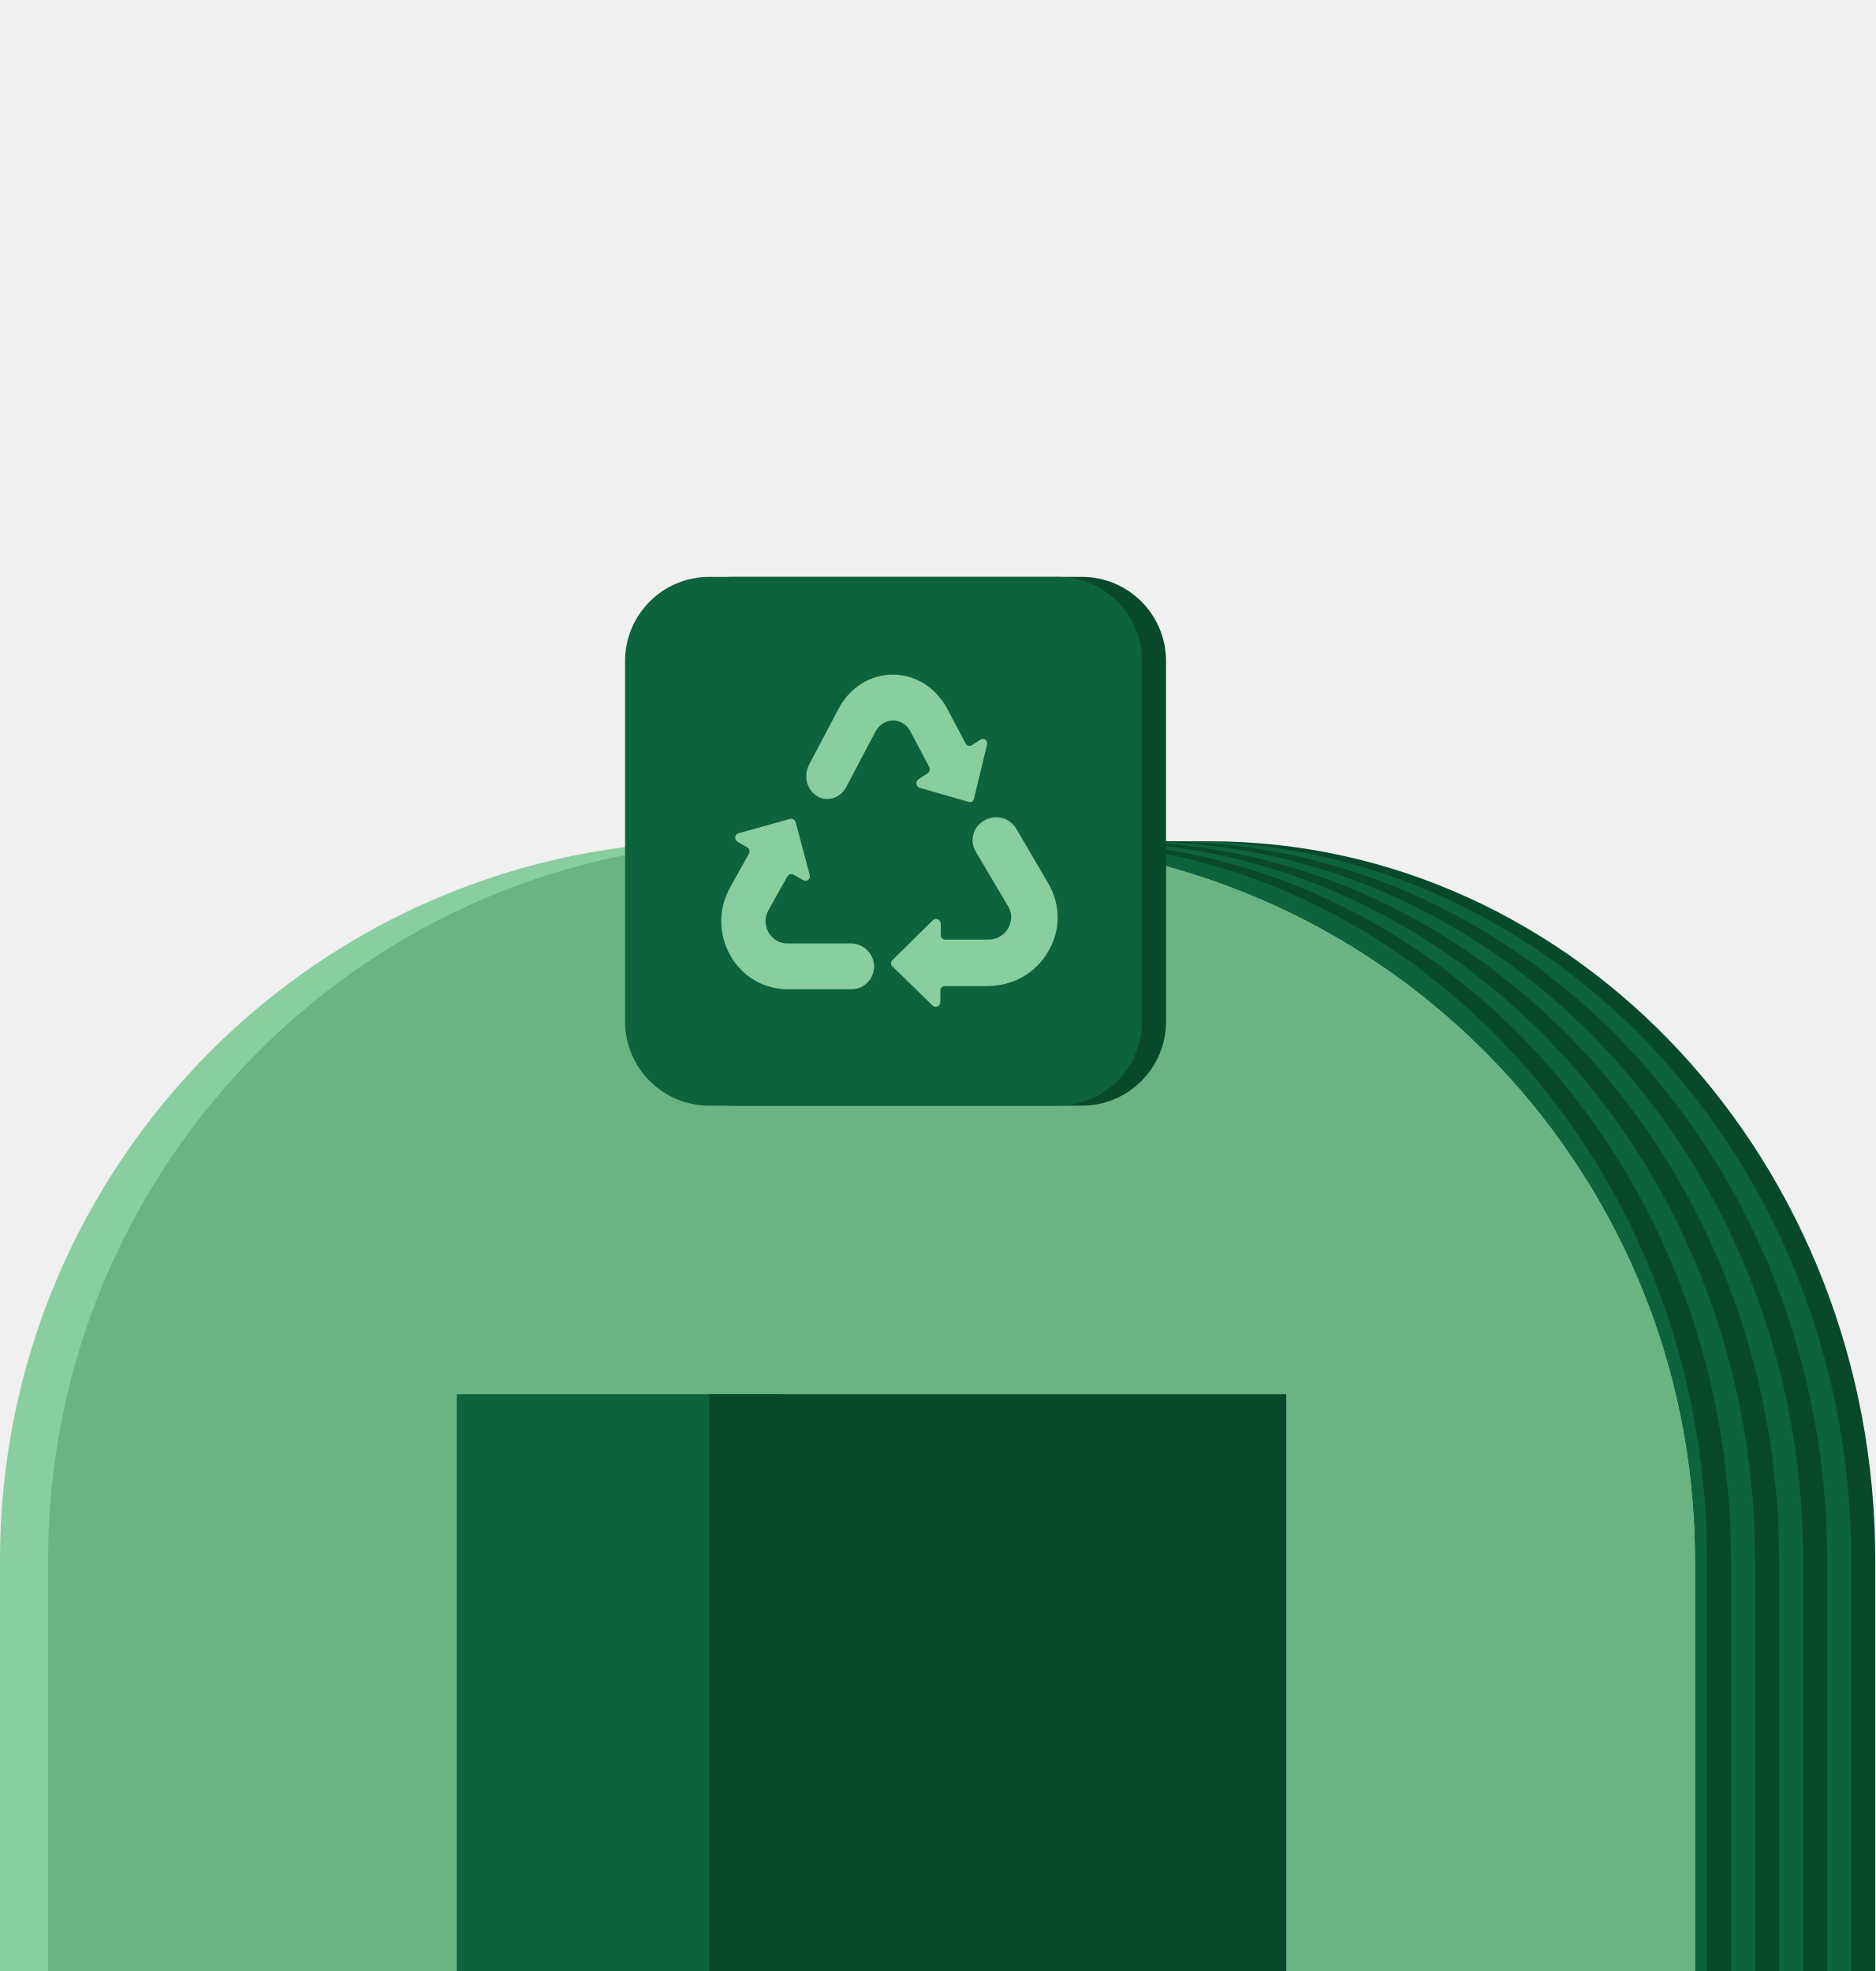
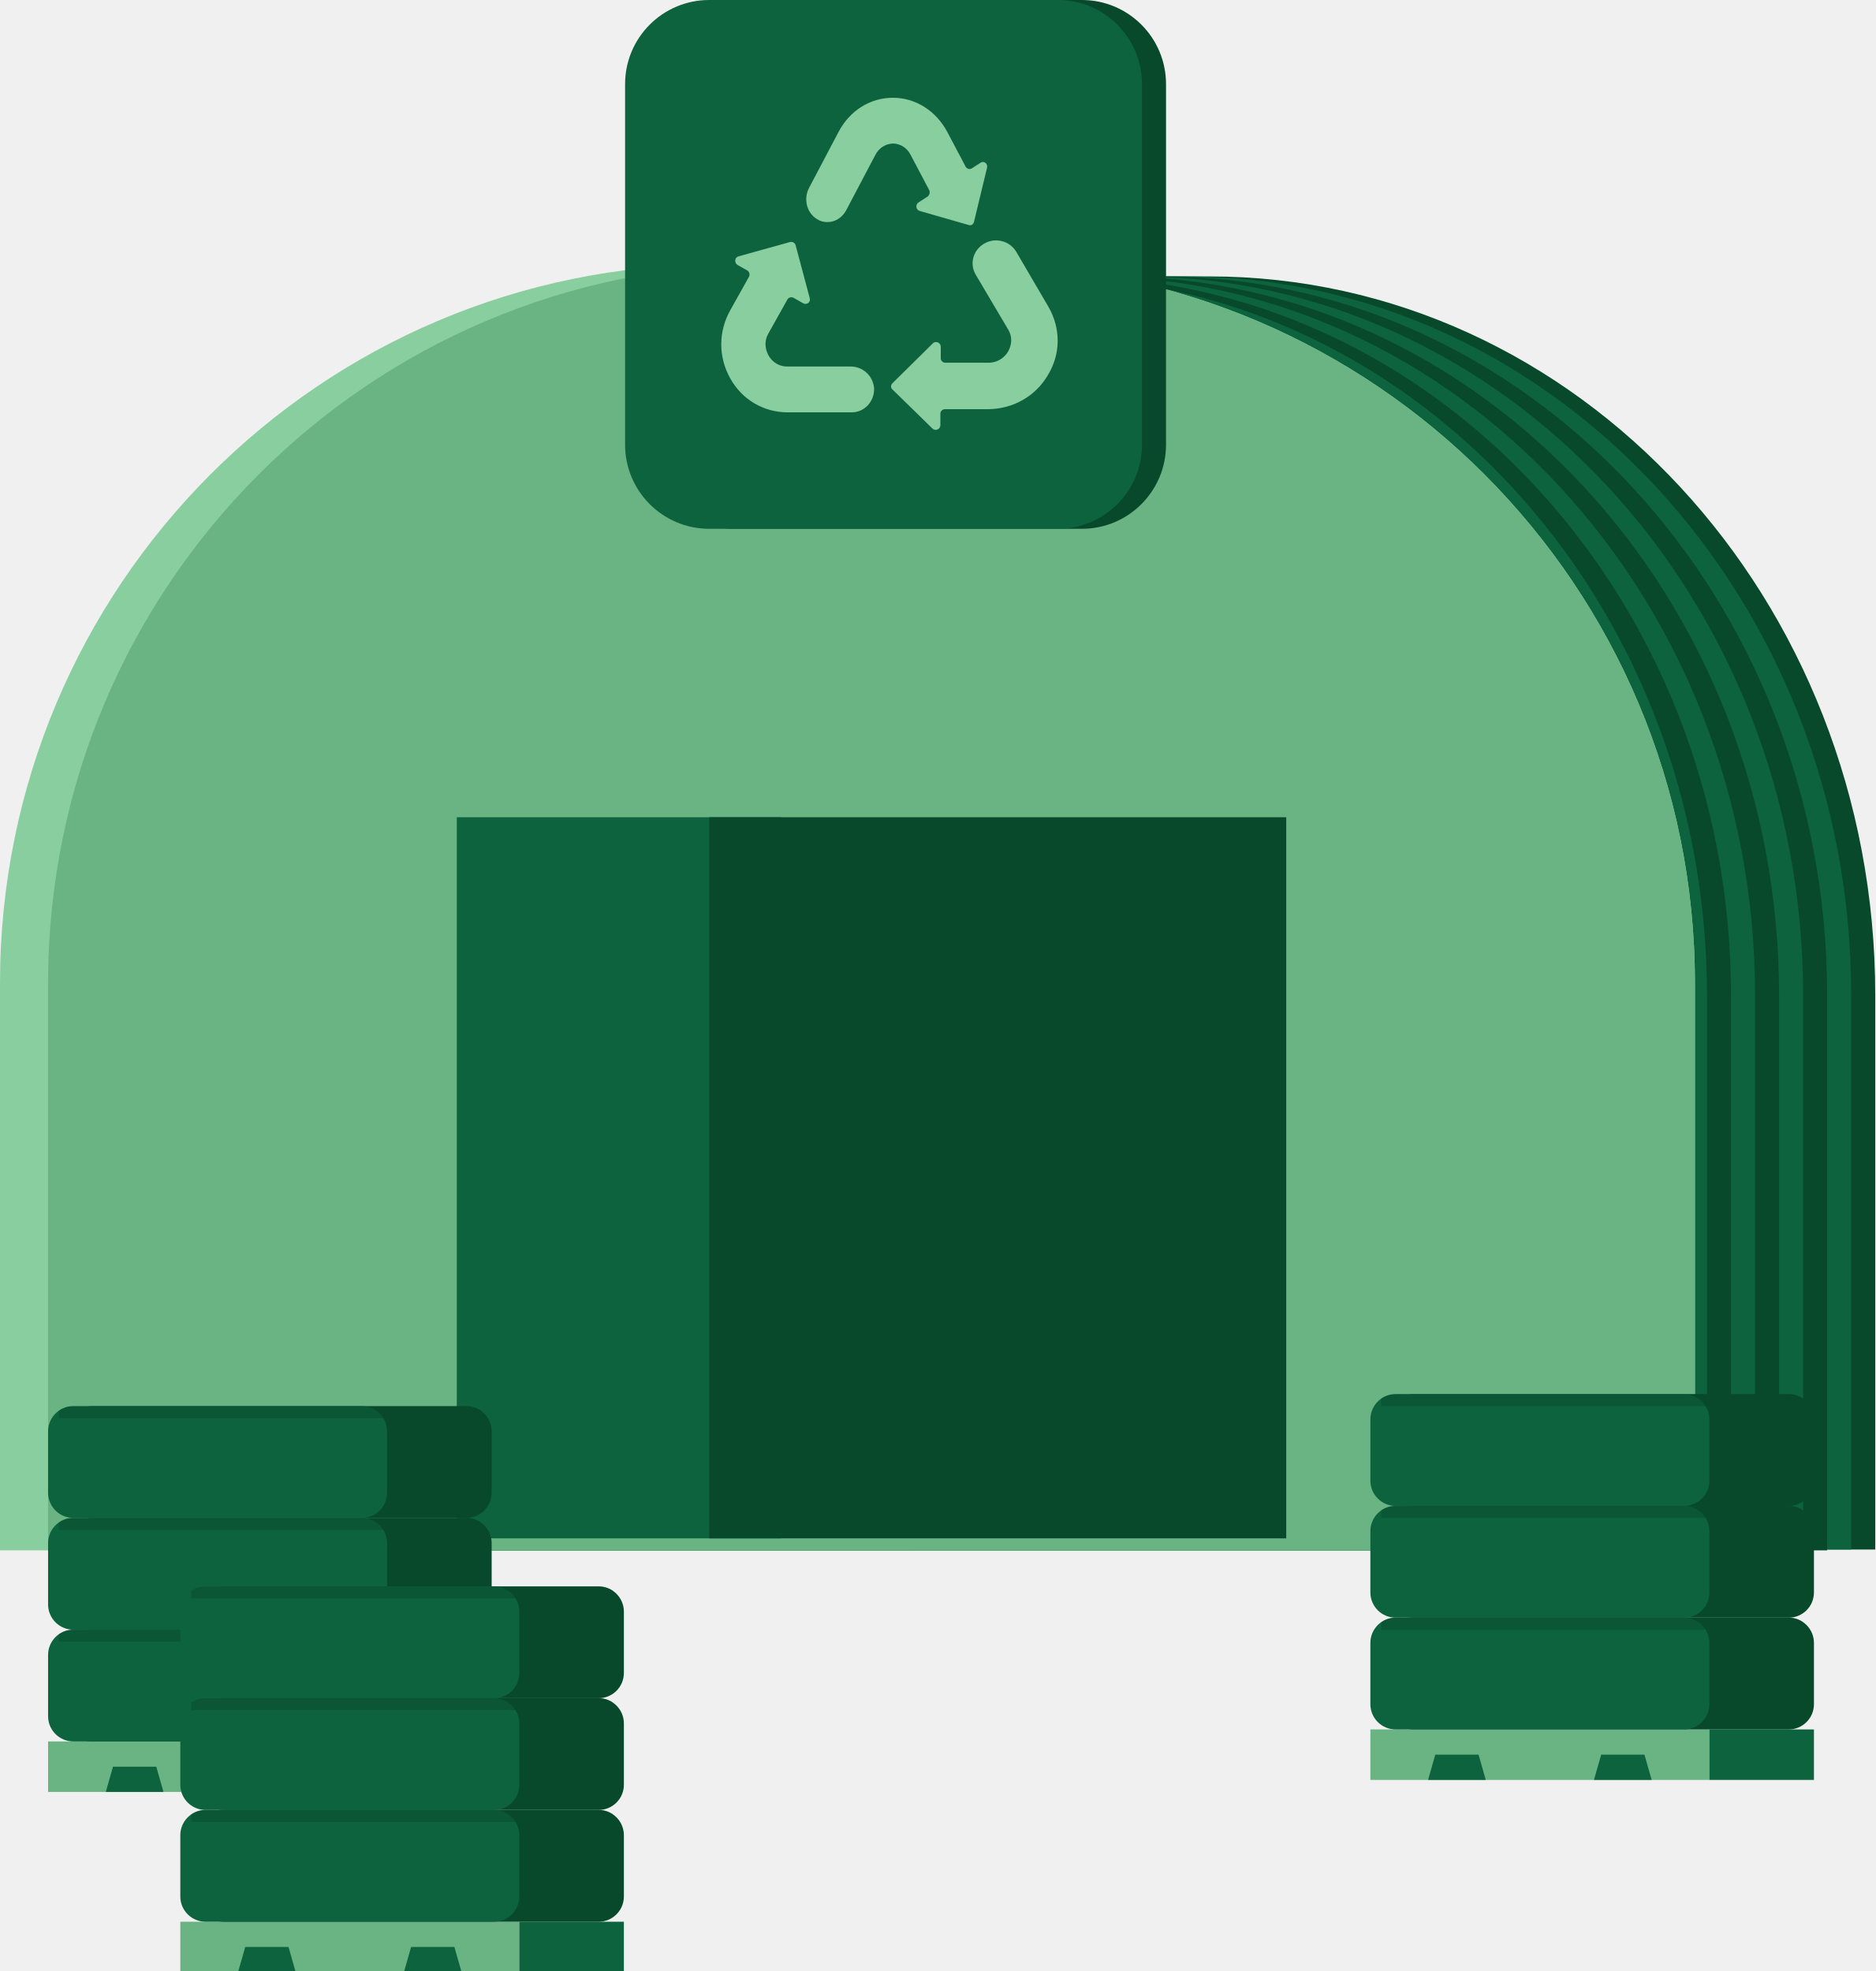
- <svg xmlns="http://www.w3.org/2000/svg" width="156" height="164" viewBox="0 0 156 164">
+ <svg xmlns="http://www.w3.org/2000/svg" xmlns:xlink="http://www.w3.org/1999/xlink" width="156" height="164" viewBox="0 0 156 164">
+   <defs>
+     <path id="deposito-a" d="M2.1,0 L34.8,0 C35.96,-2.13051432e-16 36.9,0.94 36.9,2.1 L36.9,7.2 C36.9,8.36 35.96,9.3 34.8,9.3 L2.1,9.3 C0.94,9.3 -1.563358e-15,8.36 0,7.2 L0,2.1 C-1.42034288e-16,0.94 0.94,2.13051432e-16 2.1,0 Z" />
+     <path id="deposito-c" d="M2.1,0 L34.8,0 C35.96,-2.13051432e-16 36.9,0.94 36.9,2.1 L36.9,7.2 C36.9,8.36 35.96,9.3 34.8,9.3 L2.1,9.3 C0.94,9.3 -1.563358e-15,8.36 0,7.2 L0,2.1 C-1.42034288e-16,0.94 0.94,2.13051432e-16 2.1,0 Z" />
+     <path id="deposito-e" d="M2.1,0 L34.8,0 C35.96,-2.13051432e-16 36.9,0.94 36.9,2.1 L36.9,7.2 C36.9,8.36 35.96,9.3 34.8,9.3 L2.1,9.3 C0.94,9.3 -1.563358e-15,8.36 0,7.2 L0,2.1 C-1.42034288e-16,0.94 0.94,2.13051432e-16 2.1,0 Z" />
+     <path id="deposito-g" d="M2.1,0 L34.8,0 C35.96,-2.13051432e-16 36.9,0.94 36.9,2.1 L36.9,7.2 C36.9,8.36 35.96,9.3 34.8,9.3 L2.1,9.3 C0.94,9.3 -1.563358e-15,8.36 0,7.2 L0,2.1 C-1.42034288e-16,0.94 0.94,2.13051432e-16 2.1,0 Z" />
+     <path id="deposito-i" d="M2.1,0 L34.8,0 C35.96,-2.13051432e-16 36.9,0.94 36.9,2.1 L36.9,7.2 C36.9,8.36 35.96,9.3 34.8,9.3 L2.1,9.3 C0.94,9.3 -1.563358e-15,8.36 0,7.2 L0,2.1 C-1.42034288e-16,0.94 0.94,2.13051432e-16 2.1,0 Z" />
+     <path id="deposito-k" d="M2.1,0 L34.8,0 C35.96,-2.13051432e-16 36.9,0.94 36.9,2.1 L36.9,7.2 C36.9,8.36 35.96,9.3 34.8,9.3 L2.1,9.3 C0.94,9.3 -1.563358e-15,8.36 0,7.2 L0,2.1 C-1.42034288e-16,0.94 0.94,2.13051432e-16 2.1,0 Z" />
+     <path id="deposito-m" d="M2.1,0 L34.8,0 C35.96,-2.13051432e-16 36.9,0.94 36.9,2.1 L36.9,7.2 C36.9,8.36 35.96,9.3 34.8,9.3 L2.1,9.3 C0.94,9.3 -1.563358e-15,8.36 0,7.2 L0,2.1 C-1.42034288e-16,0.94 0.94,2.13051432e-16 2.1,0 Z" />
+     <path id="deposito-o" d="M2.1,0 L34.8,0 C35.96,-2.13051432e-16 36.9,0.94 36.9,2.1 L36.9,7.2 C36.9,8.36 35.96,9.3 34.8,9.3 L2.1,9.3 C0.94,9.3 -1.563358e-15,8.36 0,7.2 L0,2.1 C-1.42034288e-16,0.94 0.94,2.13051432e-16 2.1,0 Z" />
+     <path id="deposito-q" d="M2.1,0 L34.8,0 C35.96,-2.13051432e-16 36.9,0.94 36.9,2.1 L36.9,7.2 C36.9,8.36 35.96,9.3 34.8,9.3 L2.1,9.3 C0.94,9.3 -1.563358e-15,8.36 0,7.2 L0,2.1 C-1.42034288e-16,0.94 0.94,2.13051432e-16 2.1,0 Z" />
+   </defs>
  <g fill="none" fill-rule="evenodd">
-     <path fill="#08492C" d="M100.609,70 C131.2,70 156,96.782 156,129.818 L156,164 C145.964,164 37.463,164 25,164 L25,129.818 C25,96.782 49.8,70 80.393,70 L100.609,70 Z" />
-     <path fill="#0D633E" d="M98.609,70 C129.2,70 154,96.782 154,129.818 L154,164 C143.964,164 35.463,164 23,164 L23,129.818 C23,96.782 47.8,70 78.393,70 L98.609,70 Z" />
-     <path fill="#08492C" d="M96.609,70 C127.2,70 152,96.782 152,129.818 L152,164 C141.964,164 33.463,164 21,164 L21,129.818 C21,96.782 45.8,70 76.393,70 L96.609,70 Z" />
-     <path fill="#0D633E" d="M94.609,70 C125.2,70 150,96.782 150,129.818 L150,164 C139.964,164 31.463,164 19,164 L19,129.818 C19,96.782 43.8,70 74.393,70 L94.609,70 Z" />
-     <path fill="#08492C" d="M92.609,70 C123.2,70 148,96.782 148,129.818 L148,164 C137.964,164 29.463,164 17,164 L17,129.818 C17,96.782 41.8,70 72.393,70 L92.609,70 Z" />
-     <path fill="#0D633E" d="M90.609,70 C121.2,70 146,96.782 146,129.818 L146,164 C135.964,164 27.463,164 15,164 L15,129.818 C15,96.782 39.8,70 70.393,70 L90.609,70 Z" />
-     <path fill="#08492C" d="M88.609,70 C119.2,70 144,96.782 144,129.818 L144,164 C133.964,164 25.463,164 13,164 L13,129.818 C13,96.782 37.8,70 68.393,70 L88.609,70 Z" />
-     <path fill="#0D633E" d="M86.609,70 C117.2,70 142,96.782 142,129.818 L142,164 C131.964,164 23.463,164 11,164 L11,129.818 C11,96.782 35.8,70 66.393,70 L86.609,70 Z" />
-     <path fill="#89CE9E" d="M59.621,70 L81.38,70 C114.307,70 141,96.781 141,129.818 L141,164 C131.482,164 11.757,164 -2.84217094e-14,164 L-2.84217094e-14,129.818 C-2.84217094e-14,96.781 26.693,70 59.621,70" />
-     <path fill="#69B482" d="M81.329,70 C114.284,70 141,96.781 141,129.818 L141,164 C141,164 4,164 4,164 L4,129.818 C4,96.781 30.716,70 63.671,70 L81.329,70 Z" />
-     <path fill="#69B482" d="M104.043,128.215 C99.277,128.215 95.417,122.615 95.417,117.808 L95.417,109.648 C95.417,104.843 91.146,100 86.381,100 L83,100 C87.766,100 91.129,104.843 91.129,109.648 L91.129,117.808 C91.129,122.615 95.703,128.215 100.469,128.215 C105.948,128.215 111.141,132.735 111.141,138.26 L111.141,139.6 C111.141,144.606 106.198,149 101.235,149 L103.415,149 L104.616,149 C109.579,149 114,144.606 114,139.6 L114,138.26 C114,132.735 109.522,128.215 104.043,128.215" />
-     <rect width="27" height="48" x="38" y="116" fill="#0D633E" />
-     <rect width="48" height="48" x="59" y="116" fill="#08492C" />
-     <rect width="43" height="44" x="54" y="48" fill="#08492C" rx="7" />
-     <rect width="43" height="44" x="52" y="48" fill="#0D633E" rx="7" />
-     <path fill="#89CE9E" d="M10.761 22.497L5.497 22.497C4.565 22.497 4.083 21.851 3.933 21.574 3.783 21.298 3.452 20.559 3.933 19.729L5.497 16.931C5.588 16.746 5.828 16.685 6.009 16.777L6.821 17.238C7.122 17.392 7.453 17.146 7.362 16.808L6.189 12.41C6.129 12.195 5.918 12.102 5.738 12.133L1.436 13.332C1.105 13.425 1.075 13.855 1.346 14.04L2.158 14.501C2.339 14.593 2.399 14.839 2.309 15.024L.745 17.822C-.248 19.606-.248 21.697.745 23.481 1.737 25.265 3.542 26.31 5.527 26.31L10.852 26.31C11.905 26.31 12.747 25.419 12.717 24.311 12.626 23.266 11.784 22.497 10.761 22.497M27.209 17.513L24.553 12.969C24.015 12.041 22.814 11.732 21.897 12.257 20.948 12.783 20.632 13.958 21.169 14.855L23.857 19.399C24.363 20.234 24.015 20.976 23.857 21.255 23.699 21.533 23.193 22.182 22.213 22.182L18.64 22.182C18.419 22.182 18.261 21.997 18.261 21.811L18.261 20.853C18.261 20.512 17.85 20.327 17.597 20.574L14.245 23.883C14.087 24.037 14.087 24.284 14.245 24.408L17.565 27.655C17.818 27.902 18.229 27.716 18.229 27.376L18.229 26.418C18.229 26.201 18.419 26.047 18.608 26.047L22.15 26.047C24.236 26.047 26.134 24.996 27.177 23.202 28.252 21.44 28.252 19.307 27.209 17.513M15.762 4.904L17.299 7.815C17.385 8.001 17.328 8.218 17.185 8.342L16.417 8.837C16.132 9.023 16.189 9.457 16.502 9.55L20.602 10.727C20.801 10.789 20.972 10.665 21.029 10.448L22.111 5.957C22.196 5.616 21.854 5.368 21.598 5.523L20.829 6.019C20.659 6.112 20.459 6.05 20.345 5.895L18.808 2.984C17.869 1.218 16.16.134 14.281.134 12.402.134 10.694 1.187 9.754 2.984L7.306 7.629C6.822 8.559 7.107 9.705 7.961 10.231 8.246 10.417 8.53 10.479 8.843 10.479 9.441 10.479 10.039 10.138 10.381 9.519L12.829 4.873C13.285 4.037 14.025 3.944 14.31 3.944 14.594 3.944 15.335 4.068 15.762 4.904" transform="translate(60 56)" />
+     <g transform="translate(11 23)">
+       <path fill="#08492C" d="M89.609,0 C120.2,0 145,26.782 145,59.818 L145,105.929 C134.964,105.929 26.463,105.929 14,105.929 L14,59.818 C14,26.782 38.8,0 69.393,0 L89.609,0 Z" />
+       <path fill="#0D633E" d="M87.609,0 C118.2,0 143,26.782 143,59.818 L143,105.929 C132.964,105.929 24.463,106 12,106 L12,59.818 C12,26.782 36.8,0 67.393,0 L87.609,0 Z" />
+       <path fill="#08492C" d="M85.609,0 C116.2,0 141,26.782 141,59.818 L141,106 C130.964,106 22.463,106 10,106 L10,59.818 C10,26.782 34.8,0 65.393,0 L85.609,0 Z" />
+       <path fill="#0D633E" d="M83.609,0 C114.2,0 139,26.782 139,59.818 L139,105.929 C128.964,105.929 20.463,105.929 8,105.929 L8,59.818 C8,26.782 32.8,0 63.393,0 L83.609,0 Z" />
+       <path fill="#08492C" d="M81.609,0 C112.2,0 137,26.782 137,59.818 L137,105.929 C126.964,105.929 18.463,105.929 6,105.929 L6,59.818 C6,26.782 30.8,0 61.393,0 L81.609,0 Z" />
+       <path fill="#0D633E" d="M79.609,0 C110.2,0 135,26.782 135,59.818 L135,106 C124.964,106 16.463,106 4,106 L4,59.818 C4,26.782 28.8,0 59.393,0 L79.609,0 Z" />
+       <path fill="#08492C" d="M77.609,0 C108.2,0 133,26.782 133,59.818 L133,106 C122.964,106 14.463,106 2,106 L2,59.818 C2,26.782 26.8,0 57.393,0 L77.609,0 Z" />
+       <path fill="#0D633E" d="M75.609,0 C106.2,0 131,26.782 131,59.818 L131,106 C120.964,106 12.463,106 0,106 L0,59.818 C0,26.782 24.8,0 55.393,0 L75.609,0 Z" />
+     </g>
+     <path fill="#89CE9E" d="M81.38,22 C114.307,22 141,48.781 141,81.818 L141,129 C131.482,129 11.757,129 2.84217094e-14,129 L2.84217094e-14,81.818 C2.84217094e-14,48.781 26.693,22 59.621,22 L81.38,22 Z" />
+     <path fill="#69B482" d="M81.329,22 C114.284,22 141,48.781 141,81.818 L141,129 C141,129 4,129 4,129 L4,81.818 C4,48.781 30.716,22 63.671,22 L81.329,22 Z" />
+     <g transform="translate(38 68)">
+       <rect width="27" height="60" fill="#0D633E" />
+       <rect width="48" height="60" x="21" fill="#08492C" />
+     </g>
+     <g transform="translate(52)">
+       <rect width="43" height="44" x="2" fill="#08492C" rx="7" />
+       <rect width="43" height="44" fill="#0D633E" rx="7" />
+       <path fill="#89CE9E" d="M18.761 30.497L13.497 30.497C12.565 30.497 12.083 29.851 11.933 29.574 11.783 29.298 11.452 28.559 11.933 27.729L13.497 24.931C13.588 24.746 13.828 24.685 14.009 24.777L14.821 25.238C15.122 25.392 15.453 25.146 15.362 24.808L14.189 20.41C14.129 20.195 13.918 20.102 13.738 20.133L9.436 21.332C9.105 21.425 9.075 21.855 9.346 22.04L10.158 22.501C10.339 22.593 10.399 22.839 10.309 23.024L8.745 25.822C7.752 27.606 7.752 29.697 8.745 31.481 9.737 33.265 11.542 34.31 13.527 34.31L18.852 34.31C19.905 34.31 20.747 33.419 20.717 32.311 20.626 31.266 19.784 30.497 18.761 30.497M35.209 25.513L32.553 20.969C32.015 20.041 30.814 19.732 29.897 20.257 28.948 20.783 28.632 21.958 29.169 22.855L31.857 27.399C32.363 28.234 32.015 28.976 31.857 29.255 31.699 29.533 31.193 30.182 30.213 30.182L26.64 30.182C26.419 30.182 26.261 29.997 26.261 29.811L26.261 28.853C26.261 28.512 25.85 28.327 25.597 28.574L22.245 31.883C22.087 32.037 22.087 32.284 22.245 32.408L25.565 35.655C25.818 35.902 26.229 35.716 26.229 35.376L26.229 34.418C26.229 34.201 26.419 34.047 26.608 34.047L30.15 34.047C32.236 34.047 34.134 32.996 35.177 31.202 36.252 29.44 36.252 27.307 35.209 25.513M23.762 12.904L25.299 15.815C25.385 16.001 25.328 16.218 25.185 16.342L24.417 16.837C24.132 17.023 24.189 17.457 24.502 17.55L28.602 18.727C28.801 18.789 28.972 18.665 29.029 18.448L30.111 13.957C30.196 13.616 29.854 13.368 29.598 13.523L28.829 14.019C28.659 14.112 28.459 14.05 28.345 13.895L26.808 10.984C25.869 9.218 24.16 8.134 22.281 8.134 20.402 8.134 18.694 9.187 17.754 10.984L15.306 15.629C14.822 16.559 15.107 17.705 15.961 18.231 16.246 18.417 16.53 18.479 16.843 18.479 17.441 18.479 18.039 18.138 18.381 17.519L20.829 12.873C21.285 12.037 22.025 11.944 22.31 11.944 22.594 11.944 23.335 12.068 23.762 12.904" />
+     </g>
+     <g transform="translate(114 116)">
+       <rect width="28.2" height="4.2" y="27.9" fill="#69B482" />
+       <rect width="8.7" height="4.2" x="28.2" y="27.9" fill="#0D633E" />
+       <polygon fill="#0D633E" points="19.2 30 22.8 30 23.4 32.1 18.6 32.1" />
+       <g transform="translate(0 9.3)">
+         <rect width="35.4" height="9.3" x="1.5" fill="#08492C" rx="2.1" />
+         <path fill="#0D633E" d="M2.1,0 L26.1,0 C27.26,1.40307442e-15 28.2,0.94 28.2,2.1 L28.2,7.2 C28.2,8.36 27.26,9.3 26.1,9.3 L2.1,9.3 C0.94,9.3 2.12998844e-16,8.36 0,7.2 L0,2.1 C-1.42034288e-16,0.94 0.94,-2.31037778e-16 2.1,0 Z" />
+         <mask id="deposito-b" fill="#fff">
+           <use xlink:href="#deposito-a" />
+         </mask>
+         <rect width="35.1" height="1" x=".9" fill="#08492C" mask="url(#deposito-b)" opacity=".504" />
+       </g>
+       <g transform="translate(0 18.6)">
+         <rect width="35.4" height="9.3" x="1.5" fill="#08492C" rx="2.1" />
+         <path fill="#0D633E" d="M2.1,0 L26.1,0 C27.26,1.40307442e-15 28.2,0.94 28.2,2.1 L28.2,7.2 C28.2,8.36 27.26,9.3 26.1,9.3 L2.1,9.3 C0.94,9.3 2.12998844e-16,8.36 0,7.2 L0,2.1 C-1.42034288e-16,0.94 0.94,-2.31037778e-16 2.1,0 Z" />
+         <mask id="deposito-d" fill="#fff">
+           <use xlink:href="#deposito-c" />
+         </mask>
+         <rect width="35.1" height="1" x=".9" fill="#08492C" mask="url(#deposito-d)" opacity=".504" />
+       </g>
+       <rect width="35.4" height="9.3" x="1.5" fill="#08492C" rx="2.1" />
+       <path fill="#0D633E" d="M2.1,0 L26.1,0 C27.26,1.40307442e-15 28.2,0.94 28.2,2.1 L28.2,7.2 C28.2,8.36 27.26,9.3 26.1,9.3 L2.1,9.3 C0.94,9.3 2.12998844e-16,8.36 0,7.2 L0,2.1 C-1.42034288e-16,0.94 0.94,-2.31037778e-16 2.1,0 Z" />
+       <mask id="deposito-f" fill="#fff">
+         <use xlink:href="#deposito-e" />
+       </mask>
+       <rect width="35.1" height="1" x=".9" fill="#08492C" mask="url(#deposito-f)" opacity=".504" />
+       <polygon fill="#0D633E" points="5.4 30 9 30 9.6 32.1 4.8 32.1" />
+     </g>
+     <g transform="translate(4 117)">
+       <rect width="28.2" height="4.2" y="27.9" fill="#69B482" />
+       <rect width="8.7" height="4.2" x="28.2" y="27.9" fill="#0D633E" />
+       <polygon fill="#0D633E" points="19.2 30 22.8 30 23.4 32.1 18.6 32.1" />
+       <g transform="translate(0 9.3)">
+         <rect width="35.4" height="9.3" x="1.5" fill="#08492C" rx="2.1" />
+         <path fill="#0D633E" d="M2.1,0 L26.1,0 C27.26,1.40307442e-15 28.2,0.94 28.2,2.1 L28.2,7.2 C28.2,8.36 27.26,9.3 26.1,9.3 L2.1,9.3 C0.94,9.3 2.12998844e-16,8.36 0,7.2 L0,2.1 C-1.42034288e-16,0.94 0.94,-2.31037778e-16 2.1,0 Z" />
+         <mask id="deposito-h" fill="#fff">
+           <use xlink:href="#deposito-g" />
+         </mask>
+         <rect width="35.1" height="1" x=".9" fill="#08492C" mask="url(#deposito-h)" opacity=".504" />
+       </g>
+       <g transform="translate(0 18.6)">
+         <rect width="35.4" height="9.3" x="1.5" fill="#08492C" rx="2.1" />
+         <path fill="#0D633E" d="M2.1,0 L26.1,0 C27.26,1.40307442e-15 28.2,0.94 28.2,2.1 L28.2,7.2 C28.2,8.36 27.26,9.3 26.1,9.3 L2.1,9.3 C0.94,9.3 2.12998844e-16,8.36 0,7.2 L0,2.1 C-1.42034288e-16,0.94 0.94,-2.31037778e-16 2.1,0 Z" />
+         <mask id="deposito-j" fill="#fff">
+           <use xlink:href="#deposito-i" />
+         </mask>
+         <rect width="35.1" height="1" x=".9" fill="#08492C" mask="url(#deposito-j)" opacity=".504" />
+       </g>
+       <rect width="35.4" height="9.3" x="1.5" fill="#08492C" rx="2.1" />
+       <path fill="#0D633E" d="M2.1,0 L26.1,0 C27.26,1.40307442e-15 28.2,0.94 28.2,2.1 L28.2,7.2 C28.2,8.36 27.26,9.3 26.1,9.3 L2.1,9.3 C0.94,9.3 2.12998844e-16,8.36 0,7.2 L0,2.1 C-1.42034288e-16,0.94 0.94,-2.31037778e-16 2.1,0 Z" />
+       <mask id="deposito-l" fill="#fff">
+         <use xlink:href="#deposito-k" />
+       </mask>
+       <rect width="35.1" height="1" x=".9" fill="#08492C" mask="url(#deposito-l)" opacity=".504" />
+       <polygon fill="#0D633E" points="5.4 30 9 30 9.6 32.1 4.8 32.1" />
+     </g>
+     <g transform="translate(15 132)">
+       <rect width="28.2" height="4.2" y="27.9" fill="#69B482" />
+       <rect width="8.7" height="4.2" x="28.2" y="27.9" fill="#0D633E" />
+       <polygon fill="#0D633E" points="19.2 30 22.8 30 23.4 32.1 18.6 32.1" />
+       <g transform="translate(0 9.3)">
+         <rect width="35.4" height="9.3" x="1.5" fill="#08492C" rx="2.1" />
+         <path fill="#0D633E" d="M2.1,0 L26.1,0 C27.26,1.40307442e-15 28.2,0.94 28.2,2.1 L28.2,7.2 C28.2,8.36 27.26,9.3 26.1,9.3 L2.1,9.3 C0.94,9.3 2.12998844e-16,8.36 0,7.2 L0,2.1 C-1.42034288e-16,0.94 0.94,-2.31037778e-16 2.1,0 Z" />
+         <mask id="deposito-n" fill="#fff">
+           <use xlink:href="#deposito-m" />
+         </mask>
+         <rect width="35.1" height="1" x=".9" fill="#08492C" mask="url(#deposito-n)" opacity=".504" />
+       </g>
+       <g transform="translate(0 18.6)">
+         <rect width="35.4" height="9.3" x="1.5" fill="#08492C" rx="2.1" />
+         <path fill="#0D633E" d="M2.1,0 L26.1,0 C27.26,1.40307442e-15 28.2,0.94 28.2,2.1 L28.2,7.2 C28.2,8.36 27.26,9.3 26.1,9.3 L2.1,9.3 C0.94,9.3 2.12998844e-16,8.36 0,7.2 L0,2.1 C-1.42034288e-16,0.94 0.94,-2.31037778e-16 2.1,0 Z" />
+         <mask id="deposito-p" fill="#fff">
+           <use xlink:href="#deposito-o" />
+         </mask>
+         <rect width="35.1" height="1" x=".9" fill="#08492C" mask="url(#deposito-p)" opacity=".504" />
+       </g>
+       <rect width="35.4" height="9.3" x="1.5" fill="#08492C" rx="2.1" />
+       <path fill="#0D633E" d="M2.1,0 L26.1,0 C27.26,1.40307442e-15 28.2,0.94 28.2,2.1 L28.2,7.2 C28.2,8.36 27.26,9.3 26.1,9.3 L2.1,9.3 C0.94,9.3 2.12998844e-16,8.36 0,7.2 L0,2.1 C-1.42034288e-16,0.94 0.94,-2.31037778e-16 2.1,0 Z" />
+       <mask id="deposito-r" fill="#fff">
+         <use xlink:href="#deposito-q" />
+       </mask>
+       <rect width="35.1" height="1" x=".9" fill="#08492C" mask="url(#deposito-r)" opacity=".504" />
+       <polygon fill="#0D633E" points="5.4 30 9 30 9.6 32.1 4.8 32.1" />
+     </g>
  </g>
</svg>
